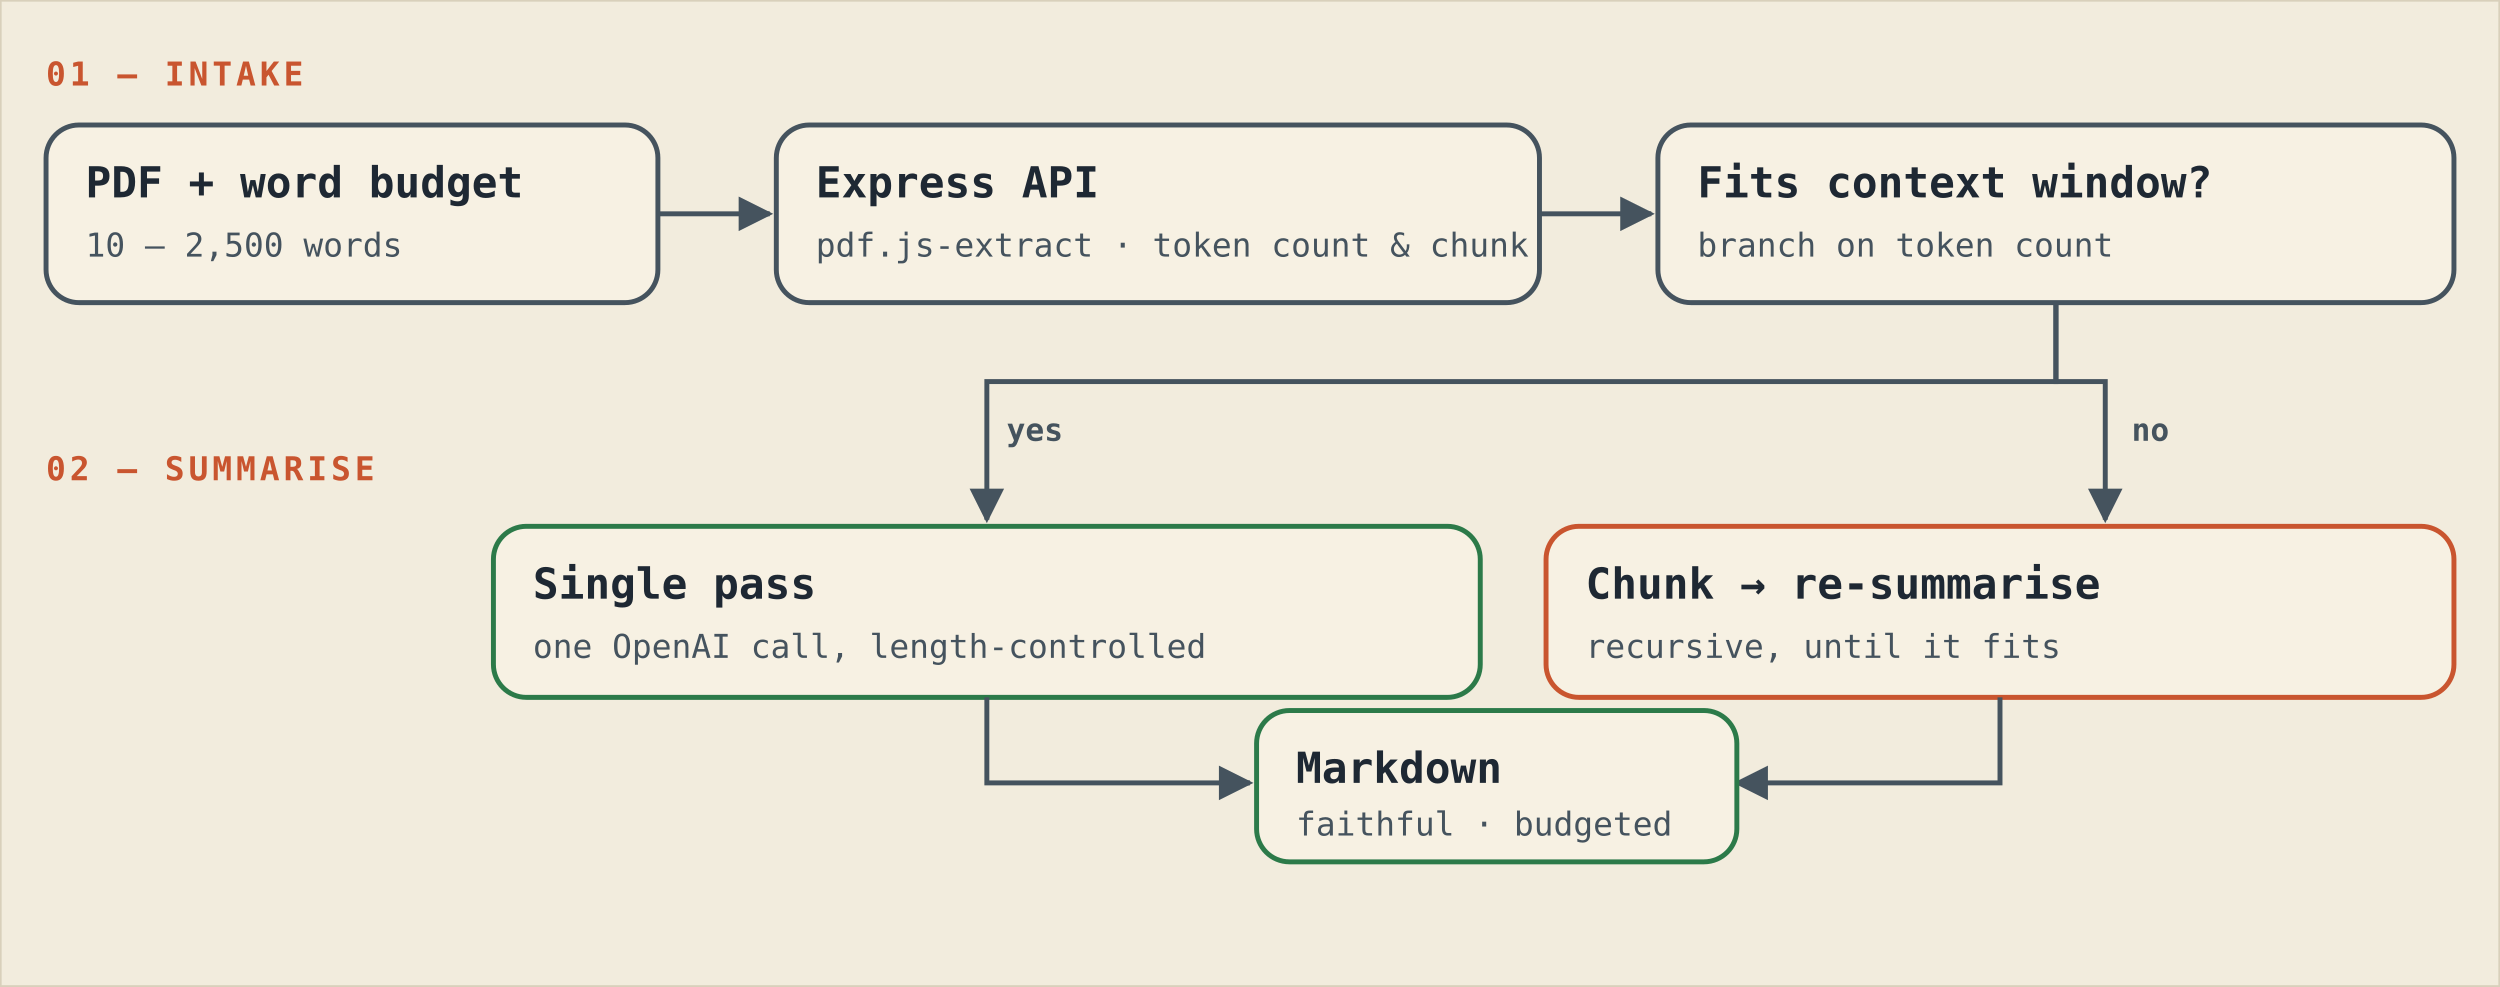
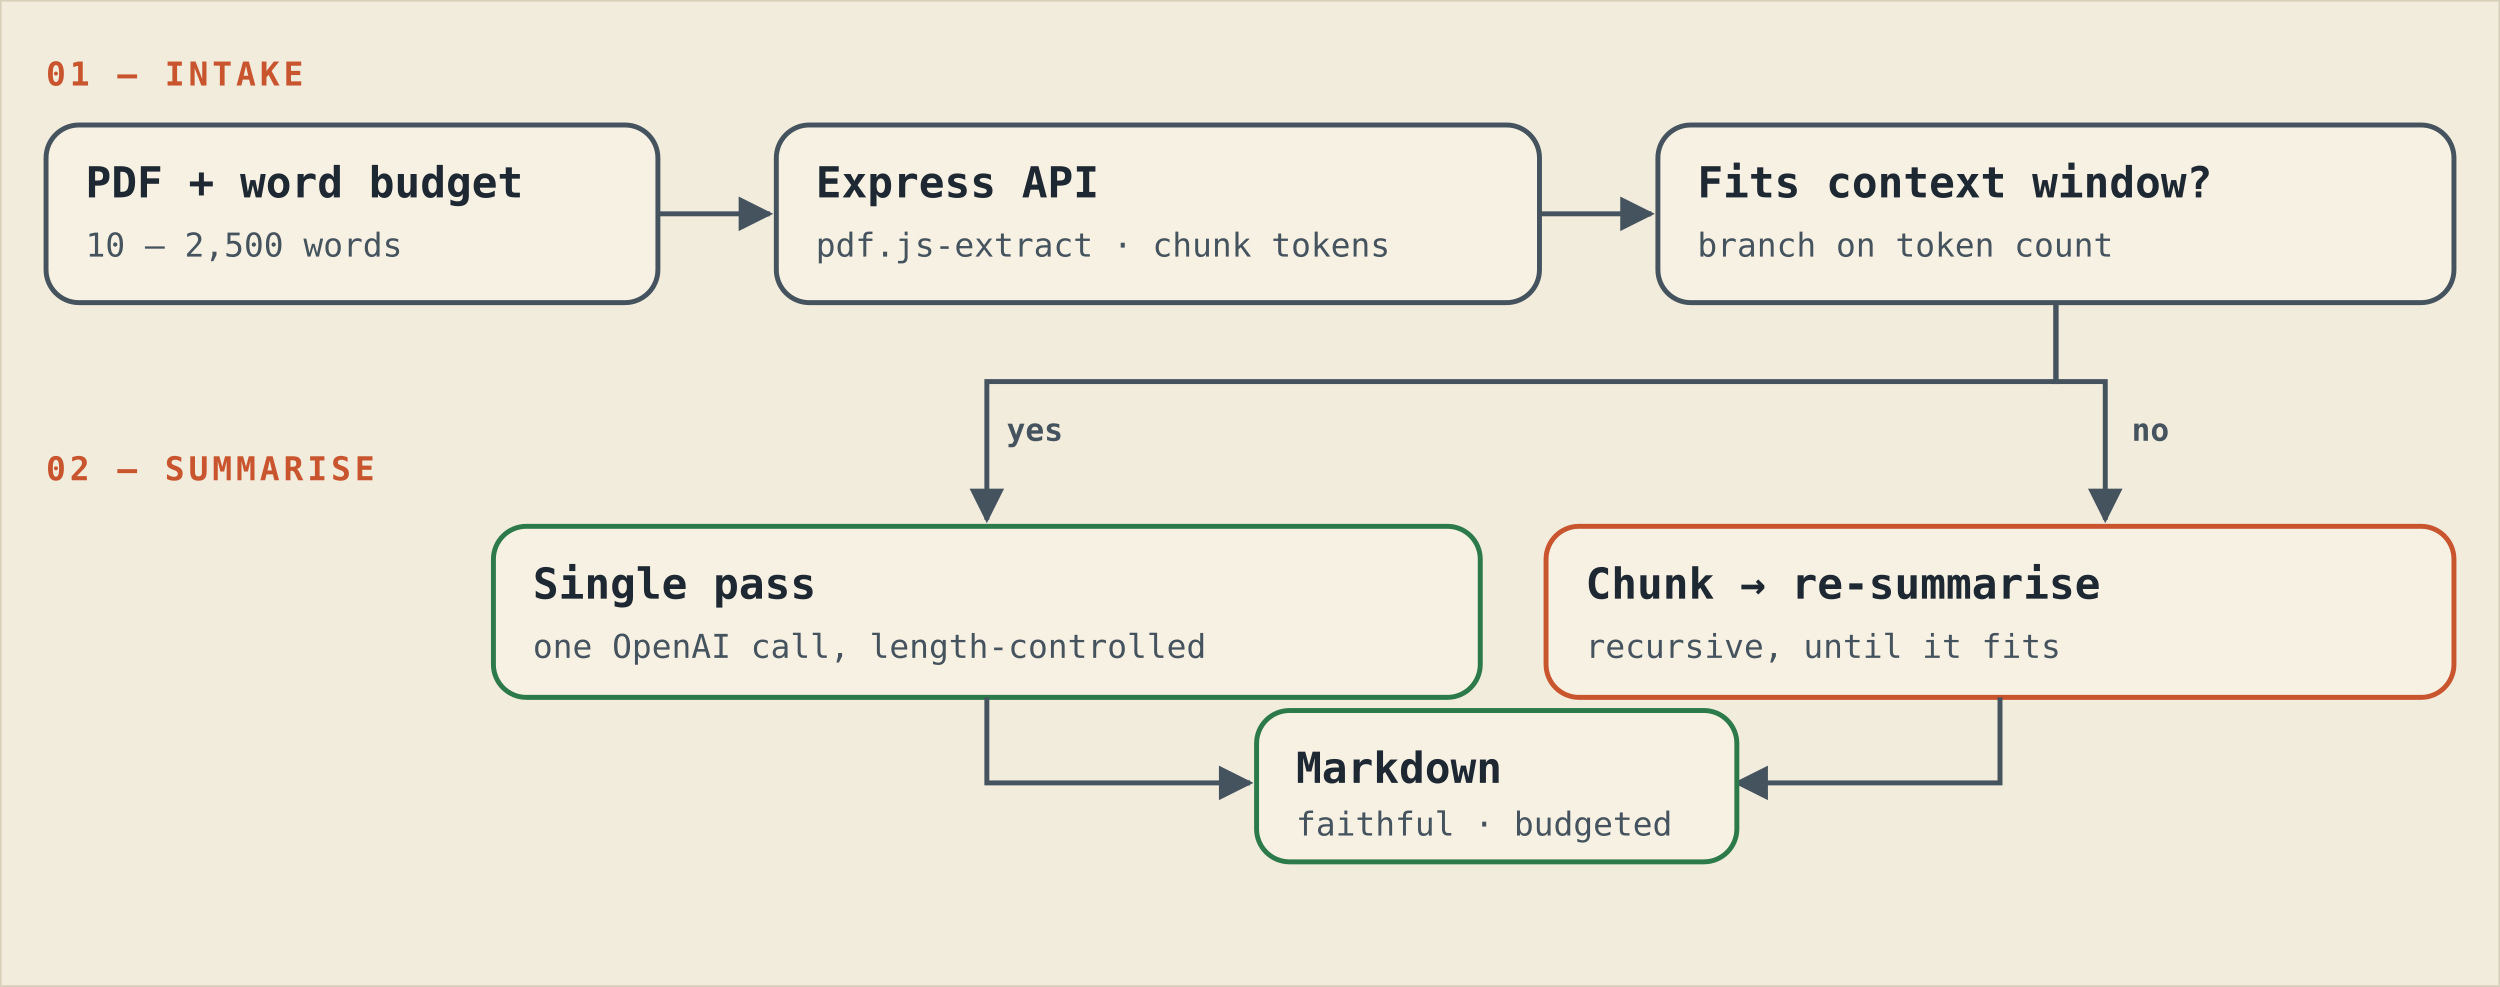
<svg xmlns="http://www.w3.org/2000/svg" viewBox="0 0 760 300" role="img" aria-label="BriefPDF Reader architecture: a React client uploads a PDF and a word budget to an Express API, which extracts text, counts and chunks tokens, then either summarises in a single pass when the document fits the context window or recursively chunks and re-summarises when it does not">
  <defs>
    <marker id="pdfArrow" viewBox="0 0 10 10" refX="9" refY="5" markerWidth="7" markerHeight="7" orient="auto-start-reverse">
      <path d="M 0 0 L 10 5 L 0 10 z" fill="#45535e" />
    </marker>
  </defs>
  <style>
    .box { fill: #f7f1e3; stroke-width: 1.5; }
    .t { font-family: "Space Mono", ui-monospace, monospace; font-size: 13px; font-weight: 700; fill: #1e2833; }
    .s { font-family: "Space Mono", ui-monospace, monospace; font-size: 10px; fill: #45535e; }
    .row { font-family: "Space Mono", ui-monospace, monospace; font-size: 10px; font-weight: 700; letter-spacing: 0.12em; fill: #c9552f; }
    .wire { stroke: #45535e; stroke-width: 1.5; fill: none; }
    .cond { font-family: "Space Mono", ui-monospace, monospace; font-size: 9.5px; fill: #45535e; font-weight: 700; }
  </style>
  <rect x="0" y="0" width="760" height="300" fill="#f2ecdd" stroke="#d9d0bb" />
  <text class="row" x="14" y="26">01 — INTAKE</text>
  <rect class="box" x="14" y="38" width="186" height="54" rx="10" stroke="#45535e" />
  <text class="t" x="26" y="60">PDF + word budget</text>
  <text class="s" x="26" y="78">10 – 2,500 words</text>
  <line class="wire" x1="200" y1="65" x2="234" y2="65" marker-end="url(#pdfArrow)" />
  <rect class="box" x="236" y="38" width="232" height="54" rx="10" stroke="#45535e" />
  <text class="t" x="248" y="60">Express API</text>
-   <text class="s" x="248" y="78">pdf.js-extract · token count &amp; chunk</text>
+   <text class="s" x="248" y="78">pdf.js-extract · chunk tokens</text>
  <line class="wire" x1="468" y1="65" x2="502" y2="65" marker-end="url(#pdfArrow)" />
  <rect class="box" x="504" y="38" width="242" height="54" rx="10" stroke="#45535e" />
  <text class="t" x="516" y="60">Fits context window?</text>
  <text class="s" x="516" y="78">branch on token count</text>
  <text class="row" x="14" y="146">02 — SUMMARISE</text>
  <path class="wire" d="M 625 92 L 625 116 L 300 116 L 300 158" marker-end="url(#pdfArrow)" />
  <text class="cond" x="306" y="134">yes</text>
  <rect class="box" x="150" y="160" width="300" height="52" rx="10" stroke="#2c7a49" />
  <text class="t" x="162" y="182">Single pass</text>
  <text class="s" x="162" y="200">one OpenAI call, length-controlled</text>
  <path class="wire" d="M 625 92 L 625 116 L 640 116 L 640 158" marker-end="url(#pdfArrow)" />
  <text class="cond" x="648" y="134">no</text>
  <rect class="box" x="470" y="160" width="276" height="52" rx="10" stroke="#c9552f" />
  <text class="t" x="482" y="182">Chunk → re-summarise</text>
  <text class="s" x="482" y="200">recursive, until it fits</text>
  <path class="wire" d="M 300 212 L 300 238 L 380 238" marker-end="url(#pdfArrow)" />
  <path class="wire" d="M 608 212 L 608 238 L 528 238" marker-end="url(#pdfArrow)" />
  <rect class="box" x="382" y="216" width="146" height="46" rx="10" stroke="#2c7a49" />
  <text class="t" x="394" y="238">Markdown</text>
  <text class="s" x="394" y="254">faithful · budgeted</text>
</svg>
